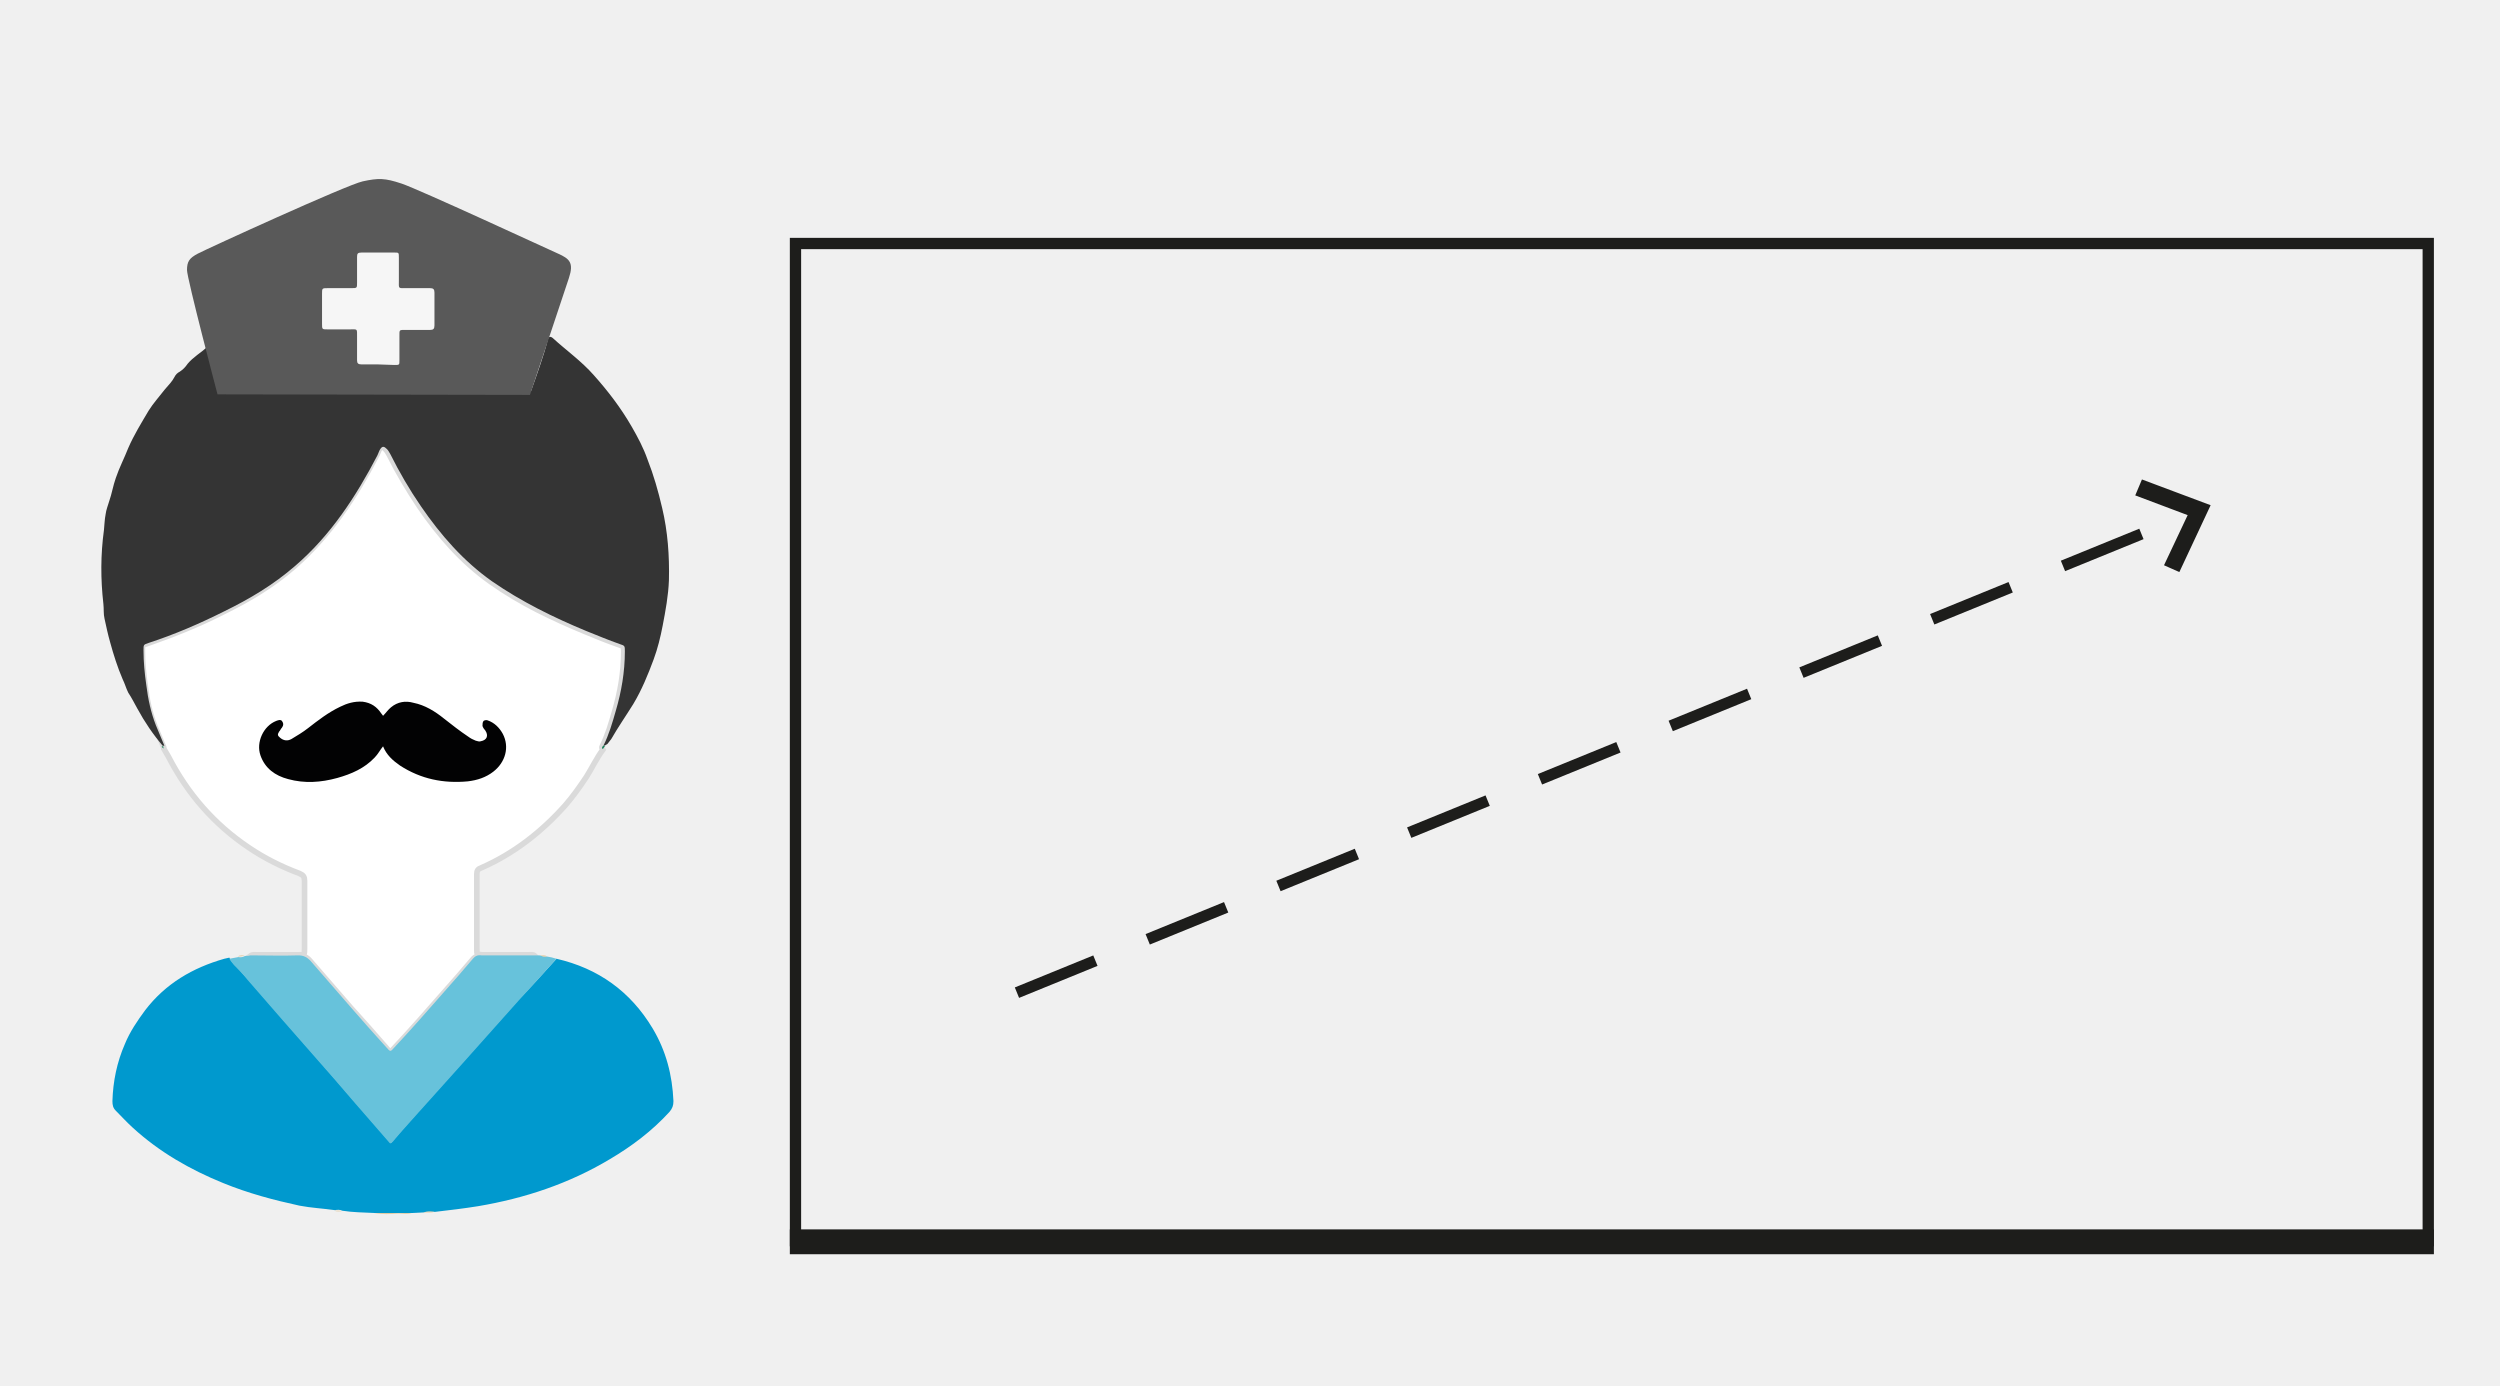
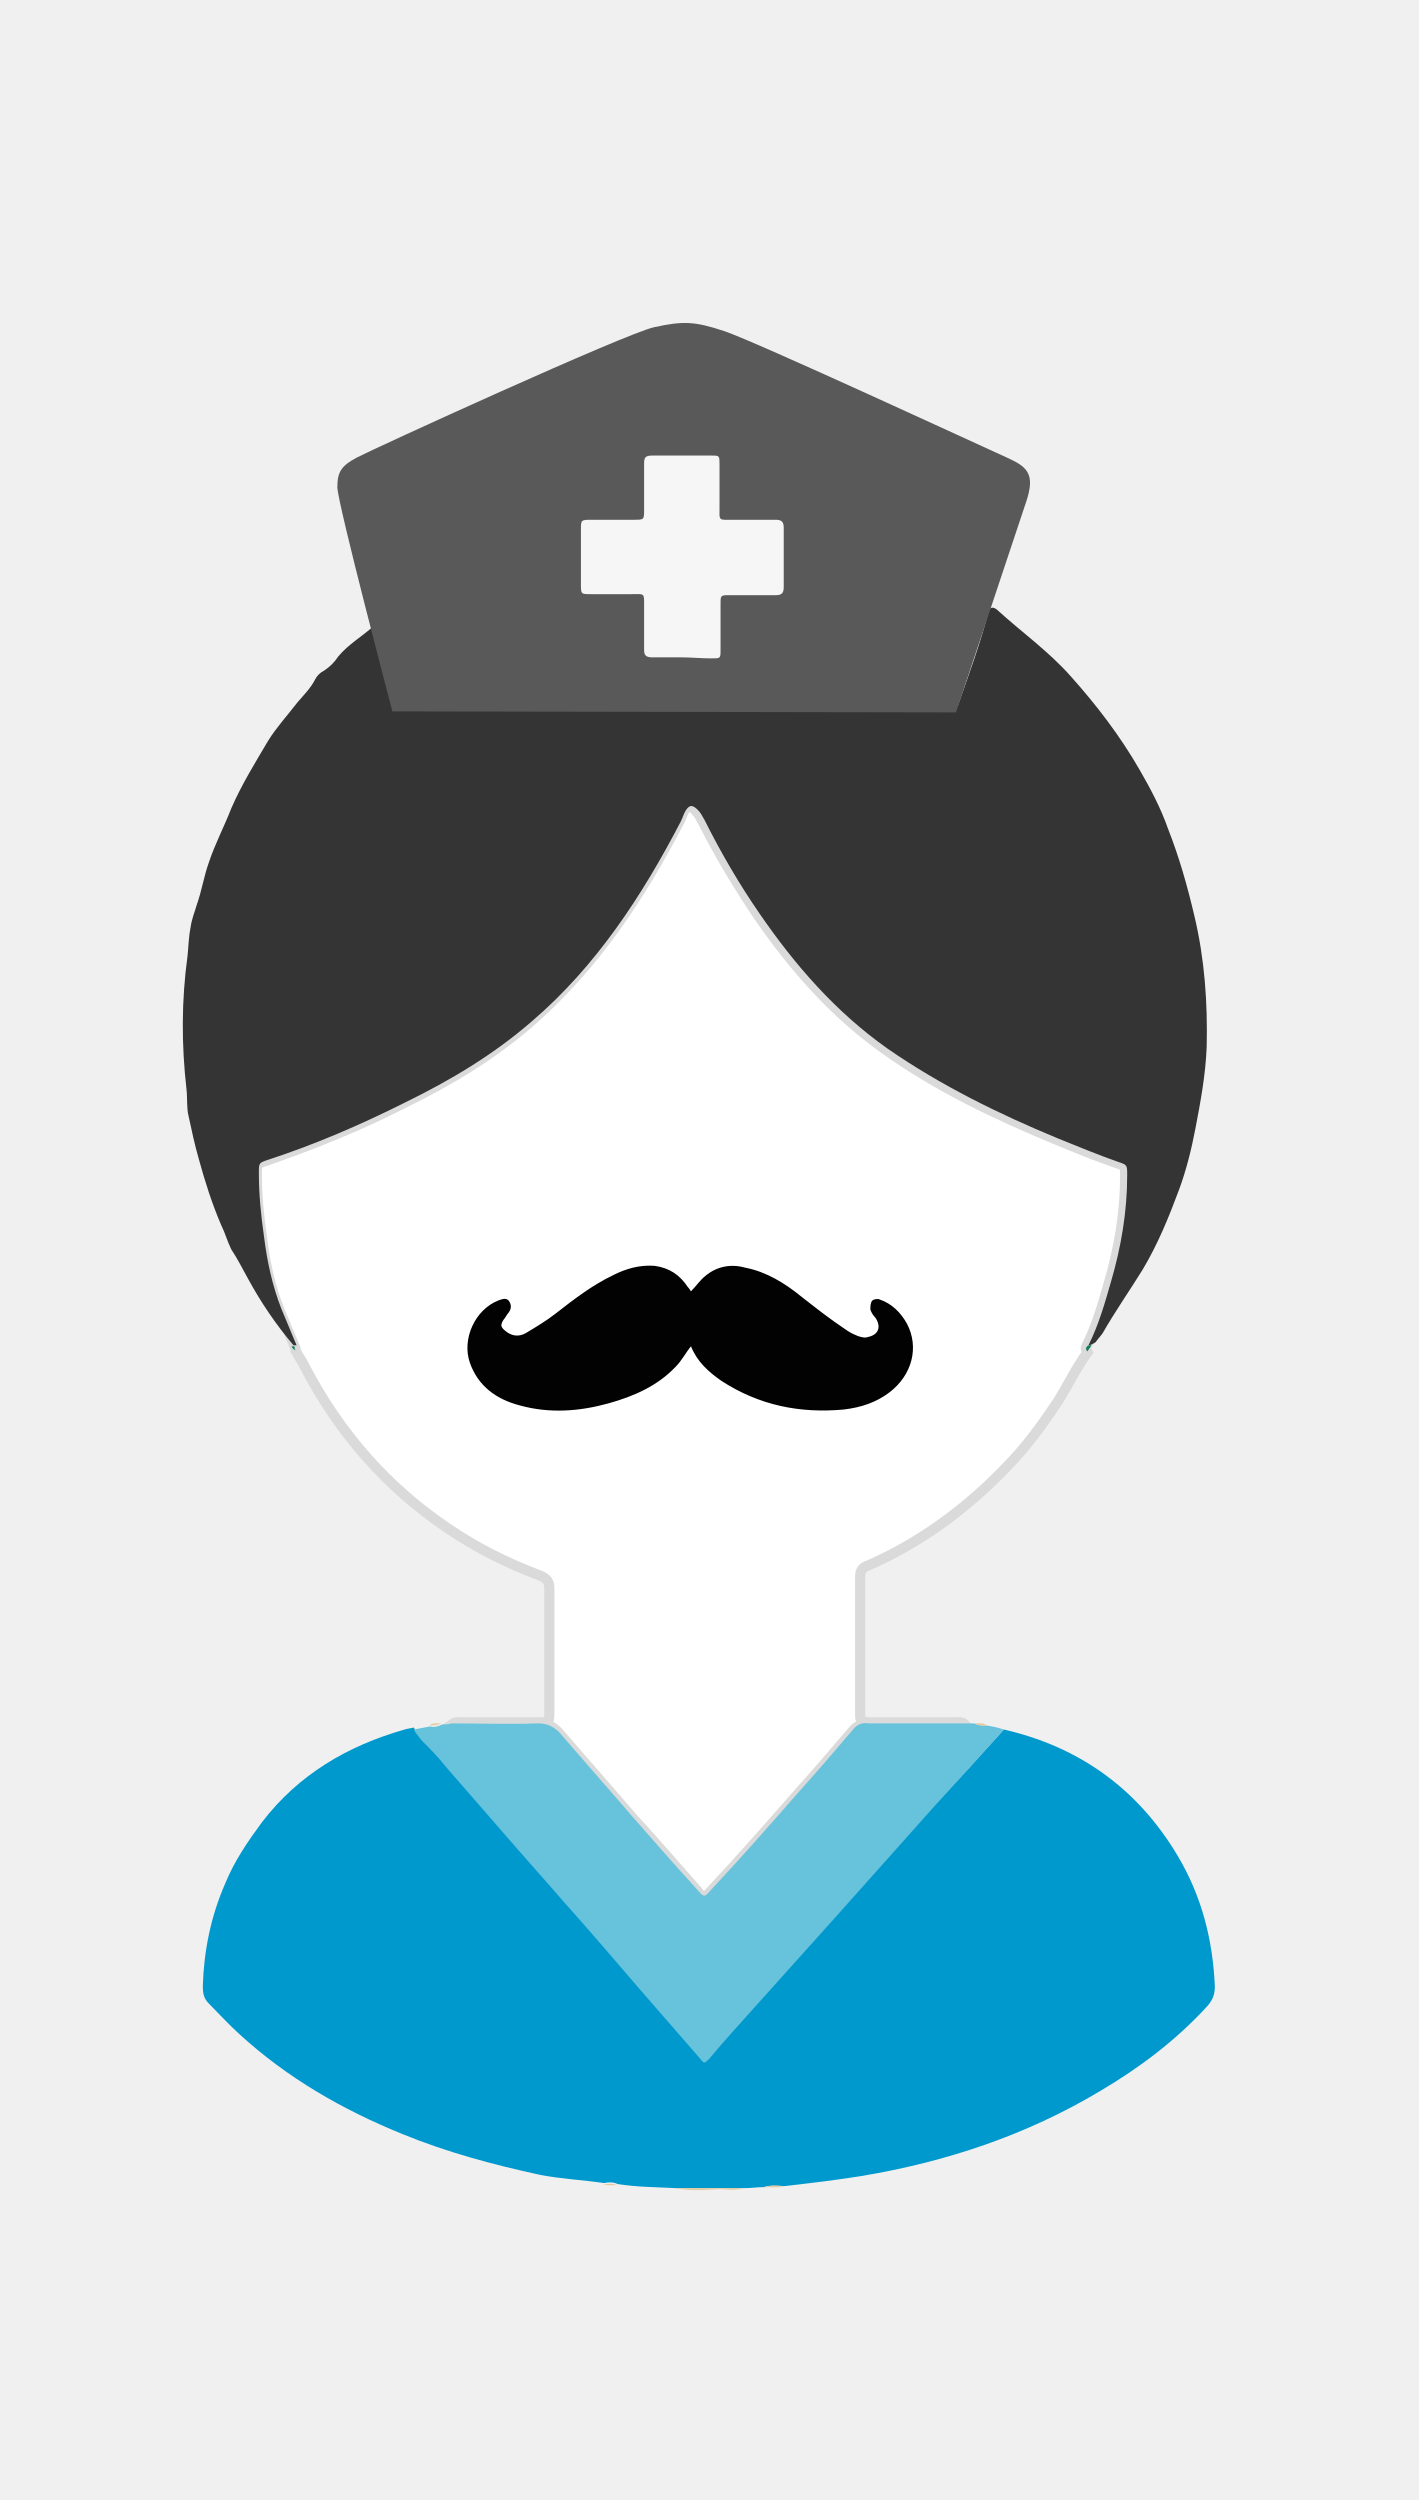
- <svg xmlns="http://www.w3.org/2000/svg" version="1.1" id="Lager_1" x="0px" y="0px" viewBox="0 0 442.5 245.3" style="enable-background:new 0 0 442.5 245.3;" xml:space="preserve">
+ <svg xmlns="http://www.w3.org/2000/svg" version="1.1" id="Lager_1" x="0px" y="0px" viewBox="0 0 139.2 245.3" style="enable-background:new 0 0 139.2 245.3;" xml:space="preserve">
  <style type="text/css">
	.st0{display:none;}
	.st1{display:inline;fill:none;}
	.st2{display:inline;}
	.st3{fill:none;stroke:#0099CE;stroke-width:50;stroke-miterlimit:10;}
	.st4{fill:#0099CE;}
	.st5{display:none;fill:none;stroke:#1E1E1C;stroke-width:2;stroke-miterlimit:10;}
	.st6{fill:#FFFFFF;stroke:#DADADA;stroke-miterlimit:10;}
	.st7{fill:#343434;}
	.st8{fill:#67C2DB;}
	.st9{fill:#595959;}
	.st10{fill:#F6F6F6;}
	.st11{fill:#E2CCA4;}
	.st12{fill:#157E56;}
	.st13{fill:#020203;}
- 	.st14{fill:none;stroke:#1D1D1B;stroke-width:2;stroke-miterlimit:10;stroke-dasharray:14.997,9.998;}
- 	.st15{fill:#1D1D1B;stroke:#1D1D1B;stroke-miterlimit:10;}
- 	.st16{fill:none;stroke:#1D1D1B;stroke-width:3;stroke-miterlimit:10;}
- 	.st17{fill:none;stroke:#1D1D1B;stroke-width:2;stroke-miterlimit:10;}
</style>
  <g class="st0">
    <line class="st1" x1="218.9" y1="201.3" x2="432.7" y2="59.8" />
    <g class="st2">
      <line class="st3" x1="218.9" y1="201.3" x2="377.3" y2="96.5" />
      <g>
        <path class="st4" d="M432.7,59.8c-19.6,26.9-41.1,64.8-49.5,95.5l-13.1-54.1l-44.7-33.1C357,72.3,400.3,67.4,432.7,59.8z" />
      </g>
    </g>
  </g>
  <polyline class="st5" points="185.1,41.2 185.1,230.7 432.7,230.7 " />
  <g>
    <path class="st6" d="M106.7,132.7c-1.1,1.5-1.9,3.2-2.9,4.8c-1.2,1.8-2.4,3.5-3.8,5.1c-4.2,4.7-9.1,8.5-14.8,11   c-0.6,0.2-0.8,0.5-0.8,1.1c0,4.5,0,8.9,0,13.4c0,0.8,0,0.8,0.9,0.9c2.7,0,5.5,0,8.2,0c0.4,0,0.9-0.1,1.2,0.2c-3.2,0-6.3,0-9.5,0   c-0.6,0-1.1,0.1-1.5,0.6c-1.8,2.1-3.5,4.1-5.3,6.1c-2.8,3.2-5.7,6.5-8.6,9.6c-0.7,0.8-0.8,0.8-1.4,0c-2.1-2.4-4.2-4.8-6.3-7.1   c-2.4-2.8-4.8-5.5-7.2-8.3c-0.6-0.7-1.2-1-2.1-0.9c-2.8,0.1-5.7,0-8.5,0c0.4-0.3,0.8-0.2,1.2-0.2c2.5,0,4.9,0,7.4,0c1,0,1,0,1-1.1   c0-4,0-8,0-12c0-0.7-0.2-1-0.9-1.3c-3.2-1.2-6.2-2.7-9-4.6c-6.1-4.1-10.8-9.5-14.2-16.1c-0.2-0.4-0.5-0.8-0.7-1.2   c0-0.1-0.1-0.2-0.1-0.2l0,0c0-0.1,0-0.3-0.1-0.4c-0.5-1.2-1-2.4-1.5-3.6c-0.9-2.3-1.4-4.6-1.7-7.1c-0.3-2.1-0.5-4.1-0.5-6.2   c0-1,0-1,0.9-1.3c4.6-1.6,9.1-3.4,13.4-5.6c4.5-2.2,8.7-4.7,12.5-8c6.3-5.5,10.8-12.3,14.6-19.6c0.2-0.3,0.3-0.7,0.5-1.1   c0.4-0.6,0.7-0.6,1.2,0c0.3,0.3,0.4,0.6,0.6,0.9c1.6,3.2,3.4,6.2,5.4,9.2c3.5,5.1,7.5,9.7,12.6,13.3c5.2,3.7,10.9,6.4,16.7,8.8   c1.9,0.8,3.9,1.6,5.9,2.3c0.9,0.3,0.9,0.3,0.9,1.3c0,3.6-0.6,7.1-1.6,10.5c-0.6,2.1-1.2,4.2-2.2,6.2   C106.5,132.2,106.5,132.4,106.7,132.7z" />
    <path class="st7" d="M106.8,132c1-2,1.6-4.1,2.2-6.2c1-3.4,1.6-6.9,1.6-10.5c0-1,0-1-0.9-1.3c-2-0.7-3.9-1.5-5.9-2.3   c-5.8-2.4-11.5-5.2-16.7-8.8C82,99.3,78,94.7,74.5,89.6c-2-2.9-3.8-6-5.4-9.2c-0.2-0.3-0.3-0.6-0.6-0.9c-0.5-0.5-0.8-0.6-1.2,0   c-0.2,0.3-0.3,0.7-0.5,1.1c-3.8,7.3-8.3,14.2-14.6,19.6c-3.8,3.3-8,5.8-12.5,8c-4.4,2.2-8.8,4.1-13.4,5.6c-0.9,0.3-0.9,0.3-0.9,1.3   c0,2.1,0.2,4.1,0.5,6.2c0.3,2.4,0.8,4.8,1.7,7.1c0.5,1.2,1,2.4,1.5,3.6c-0.1,0-0.2,0-0.3,0c-1.7-2-3.2-4.2-4.5-6.6   c-0.5-0.9-1-1.9-1.6-2.8c-0.4-0.8-0.6-1.6-1-2.4c-0.9-2.1-1.6-4.3-2.2-6.5c-0.4-1.4-0.7-2.8-1-4.2c-0.2-0.8-0.1-1.7-0.2-2.6   c-0.5-4.4-0.5-8.7,0.1-13.1c0.1-0.9,0.1-1.8,0.3-2.8c0.1-0.8,0.4-1.5,0.6-2.2c0.5-1.4,0.7-2.8,1.2-4.2c0.6-1.8,1.5-3.5,2.2-5.3   c1-2.3,2.3-4.4,3.6-6.6c0.8-1.3,1.9-2.5,2.9-3.8c0.6-0.7,1.3-1.4,1.7-2.2c0.2-0.4,0.5-0.7,0.9-0.9c0.6-0.4,1-0.8,1.4-1.4   c1-1.2,2.4-2,3.5-3c0.4-0.4,0.7-0.1,0.9,0.3c0.3,0.7,0.5,1.3,0.7,2c0.5,1.9,1.1,3.7,1.7,5.5c0.2,0.4,0.6,0.2,0.9,0.2   c17.4,0,34.7,0,52.1,0c0.3,0,0.7,0.1,1-0.2c1.1-3.1,2.2-6.1,3-9.2c0.1-0.4,0.4-0.5,0.8-0.2c2.4,2.2,5.1,4.1,7.3,6.6   c2.5,2.8,4.8,5.8,6.7,9.1c1.1,1.9,2.1,3.8,2.8,5.8c1.1,2.8,1.9,5.6,2.6,8.6c1,4.2,1.3,8.5,1.2,12.8c-0.1,2.7-0.6,5.4-1.1,8   c-0.4,2.1-0.9,4.1-1.6,6c-1,2.7-2.1,5.4-3.6,7.9c-1.3,2.1-2.7,4.1-3.9,6.2c-0.2,0.3-0.5,0.6-0.7,0.9C107,132,106.9,132,106.8,132z" />
    <path class="st4" d="M98.5,169.7c7.4,1.7,13.1,5.8,17,12.3c2.4,4,3.5,8.3,3.7,12.9c0,0.8-0.2,1.3-0.7,1.9   c-3.1,3.4-6.7,6.1-10.6,8.4c-7.2,4.3-15,6.9-23.3,8.3c-2.5,0.4-5,0.7-7.6,1c-0.7,0-1.4-0.1-2,0.1c-0.7,0-1.3,0.1-2,0.1   c-2.2,0-4.5,0-6.7,0c-1.9-0.1-3.8-0.1-5.7-0.4c-0.4-0.2-0.9-0.2-1.3-0.1c-2.1-0.3-4.2-0.4-6.3-0.8c-4.6-1-9.1-2.2-13.5-4   c-5.9-2.4-11.3-5.5-16-9.8c-1-0.9-2-2-3-3c-0.5-0.5-0.6-1-0.6-1.7c0.1-3.5,0.8-6.9,2.2-10.1c0.9-2.2,2.2-4.1,3.6-6   c3.6-4.7,8.4-7.5,14-9.1c0.3-0.1,0.6-0.1,0.9-0.2c0.2,0.4,0.5,0.8,0.8,1.1c0.8,0.8,1.5,1.7,2.3,2.5c2,2.3,4,4.6,6,6.9   c1.9,2.2,3.8,4.3,5.7,6.5c2.4,2.8,4.9,5.6,7.3,8.4c2,2.3,4,4.6,6,6.9c0.5,0.6,0.5,0.6,0.9,0c1.5-1.7,2.9-3.3,4.4-5   c2.6-2.9,5.3-5.9,7.9-8.8c3.3-3.7,6.6-7.4,9.9-11.1C94.1,174.6,96.3,172.1,98.5,169.7z" />
    <path class="st8" d="M98.5,169.7c-2.2,2.5-4.4,4.9-6.7,7.4c-3.3,3.7-6.6,7.4-9.9,11.1c-2.6,2.9-5.3,5.9-7.9,8.8   c-1.5,1.7-3,3.3-4.4,5c-0.5,0.5-0.5,0.5-0.9,0c-2-2.3-4-4.6-6-6.9c-2.4-2.8-4.8-5.6-7.3-8.4c-1.9-2.2-3.8-4.3-5.7-6.5   c-2-2.3-4-4.6-6-6.9c-0.7-0.9-1.5-1.7-2.3-2.5c-0.3-0.4-0.6-0.7-0.8-1.1c0.5-0.1,1.1-0.2,1.6-0.3c0.4,0.1,0.8,0,1.2-0.2   c0.3,0,0.6,0,0.9-0.1c2.8,0,5.7,0.1,8.5,0c0.9,0,1.5,0.3,2.1,0.9c2.4,2.8,4.8,5.5,7.2,8.3c2.1,2.4,4.2,4.8,6.3,7.1   c0.7,0.8,0.7,0.8,1.4,0c2.9-3.1,5.8-6.4,8.6-9.6c1.8-2,3.6-4.1,5.3-6.1c0.4-0.5,0.9-0.7,1.5-0.6c3.2,0,6.3,0,9.5,0   c0.3,0,0.6,0,0.9,0c0.4,0.2,0.8,0.2,1.2,0.2C97.4,169.4,97.9,169.5,98.5,169.7z" />
    <path class="st9" d="M38.5,69.8c0,0-5.4-20.5-5.4-22s0.4-2.1,1.9-2.9c1.5-0.8,26.4-12.2,29.2-12.8s3.9-0.6,6.9,0.4   c3,1,25.7,11.5,27.7,12.4s2.8,1.6,1.9,4.3s-6.9,20.7-6.9,20.7L38.5,69.8L38.5,69.8z" />
    <path class="st10" d="M66.9,64.5c-1,0-2,0-2.9,0c-0.6,0-0.8-0.2-0.8-0.7c0-1.4,0-2.8,0-4.2c0-1.5,0.1-1.3-1.3-1.3   c-1.3,0-2.6,0-3.9,0c-1,0-1,0-1-1c0-1.8,0-3.5,0-5.3c0-1,0-1,1.1-1c1.4,0,2.7,0,4.1,0c1,0,1,0,1-1c0-1.5,0-3,0-4.5   c0-0.6,0.1-0.8,0.8-0.8c1.9,0,3.8,0,5.8,0c0.8,0,0.8,0,0.8,0.9c0,1.3,0,2.7,0,4c0,1.6-0.2,1.4,1.5,1.4c1.3,0,2.7,0,4,0   c0.6,0,0.8,0.2,0.8,0.8c0,1.9,0,3.8,0,5.8c0,0.6-0.2,0.8-0.8,0.8c-1.4,0-2.8,0-4.2,0c-1.3,0-1.2-0.1-1.2,1.2c0,1.4,0,2.8,0,4.2   c0,0.8,0,0.8-0.9,0.8C68.8,64.6,67.8,64.5,66.9,64.5z" />
    <path class="st11" d="M66.2,214.7c2.2,0,4.5,0,6.7,0c-0.8,0.3-1.6,0.1-2.4,0.1C69.1,214.9,67.7,215,66.2,214.7z" />
    <path class="st11" d="M74.9,214.6c0.7-0.2,1.3-0.2,2-0.1C76.3,214.7,75.6,214.6,74.9,214.6z" />
    <path class="st11" d="M59.2,214.3c0.5,0,0.9-0.1,1.3,0.1C60.1,214.4,59.6,214.5,59.2,214.3z" />
    <path class="st12" d="M106.8,132c0.1,0,0.2,0,0.3,0c-0.1,0.2-0.3,0.4-0.4,0.6C106.5,132.4,106.5,132.2,106.8,132z" />
    <path class="st11" d="M43.3,169.1c-0.4,0.2-0.8,0.2-1.2,0.2C42.5,169,42.9,169.1,43.3,169.1z" />
    <path class="st11" d="M96.8,169.3c-0.4,0.1-0.8,0-1.2-0.2C96.1,169.1,96.5,169,96.8,169.3z" />
    <path class="st12" d="M28.6,132.1c0.1,0,0.2,0,0.3,0c0,0.1,0,0.3,0.1,0.4C28.8,132.4,28.7,132.3,28.6,132.1z" />
    <path class="st12" d="M29,132.5c0,0.1,0.1,0.2,0.1,0.2C29,132.6,29,132.5,29,132.5z" />
    <g>
      <path class="st13" d="M67.8,126.7c0.5-0.5,0.9-1.1,1.4-1.5c1.2-1,2.6-1.2,4-0.8c2,0.4,3.8,1.5,5.4,2.8c1.4,1.1,2.8,2.2,4.3,3.2    c0.4,0.3,0.8,0.5,1.3,0.7c0.3,0.1,0.7,0.2,0.9,0.1c1.1-0.2,1.4-1,0.8-1.9c-0.2-0.2-0.4-0.5-0.5-0.8c0-0.3,0-0.7,0.2-0.9    c0.1-0.1,0.5-0.2,0.7-0.1c1.2,0.4,2.1,1.3,2.7,2.4c1.2,2.3,0.5,5-1.7,6.7c-1.3,1-2.8,1.5-4.5,1.7c-4.3,0.4-8.3-0.4-12-2.8    c-1.3-0.9-2.4-1.9-3-3.4c-0.5,0.6-0.9,1.4-1.5,2c-1.8,1.9-4.1,2.9-6.6,3.6c-2.9,0.8-5.8,1-8.7,0.2c-2.3-0.6-4.1-1.9-4.9-4.2    c-0.8-2.3,0.5-5.2,2.8-6.1c0.3-0.1,0.7-0.3,1,0c0.3,0.4,0.3,0.8,0,1.2c-0.2,0.2-0.3,0.5-0.5,0.7c-0.3,0.5-0.3,0.7,0.2,1.1    c0.6,0.5,1.3,0.6,2,0.2c1-0.6,2-1.2,2.9-1.9c1.8-1.4,3.6-2.8,5.7-3.8c1.2-0.6,2.5-1,4-0.9c1.5,0.2,2.5,0.9,3.3,2.1    C67.7,126.5,67.7,126.6,67.8,126.7z" />
    </g>
  </g>
-   <g>
-     <g>
-       <line class="st14" x1="180" y1="175.7" x2="388.6" y2="90.6" />
-       <g>
-         <polygon class="st15" points="385.5,100.6 383.7,99.8 387.9,90.9 378.6,87.4 379.4,85.5 390.6,89.7    " />
-       </g>
-     </g>
-   </g>
-   <line class="st16" x1="139.8" y1="219.1" x2="430.8" y2="219.1" />
-   <rect x="140.8" y="43.1" class="st17" width="289" height="177.9" />
</svg>
